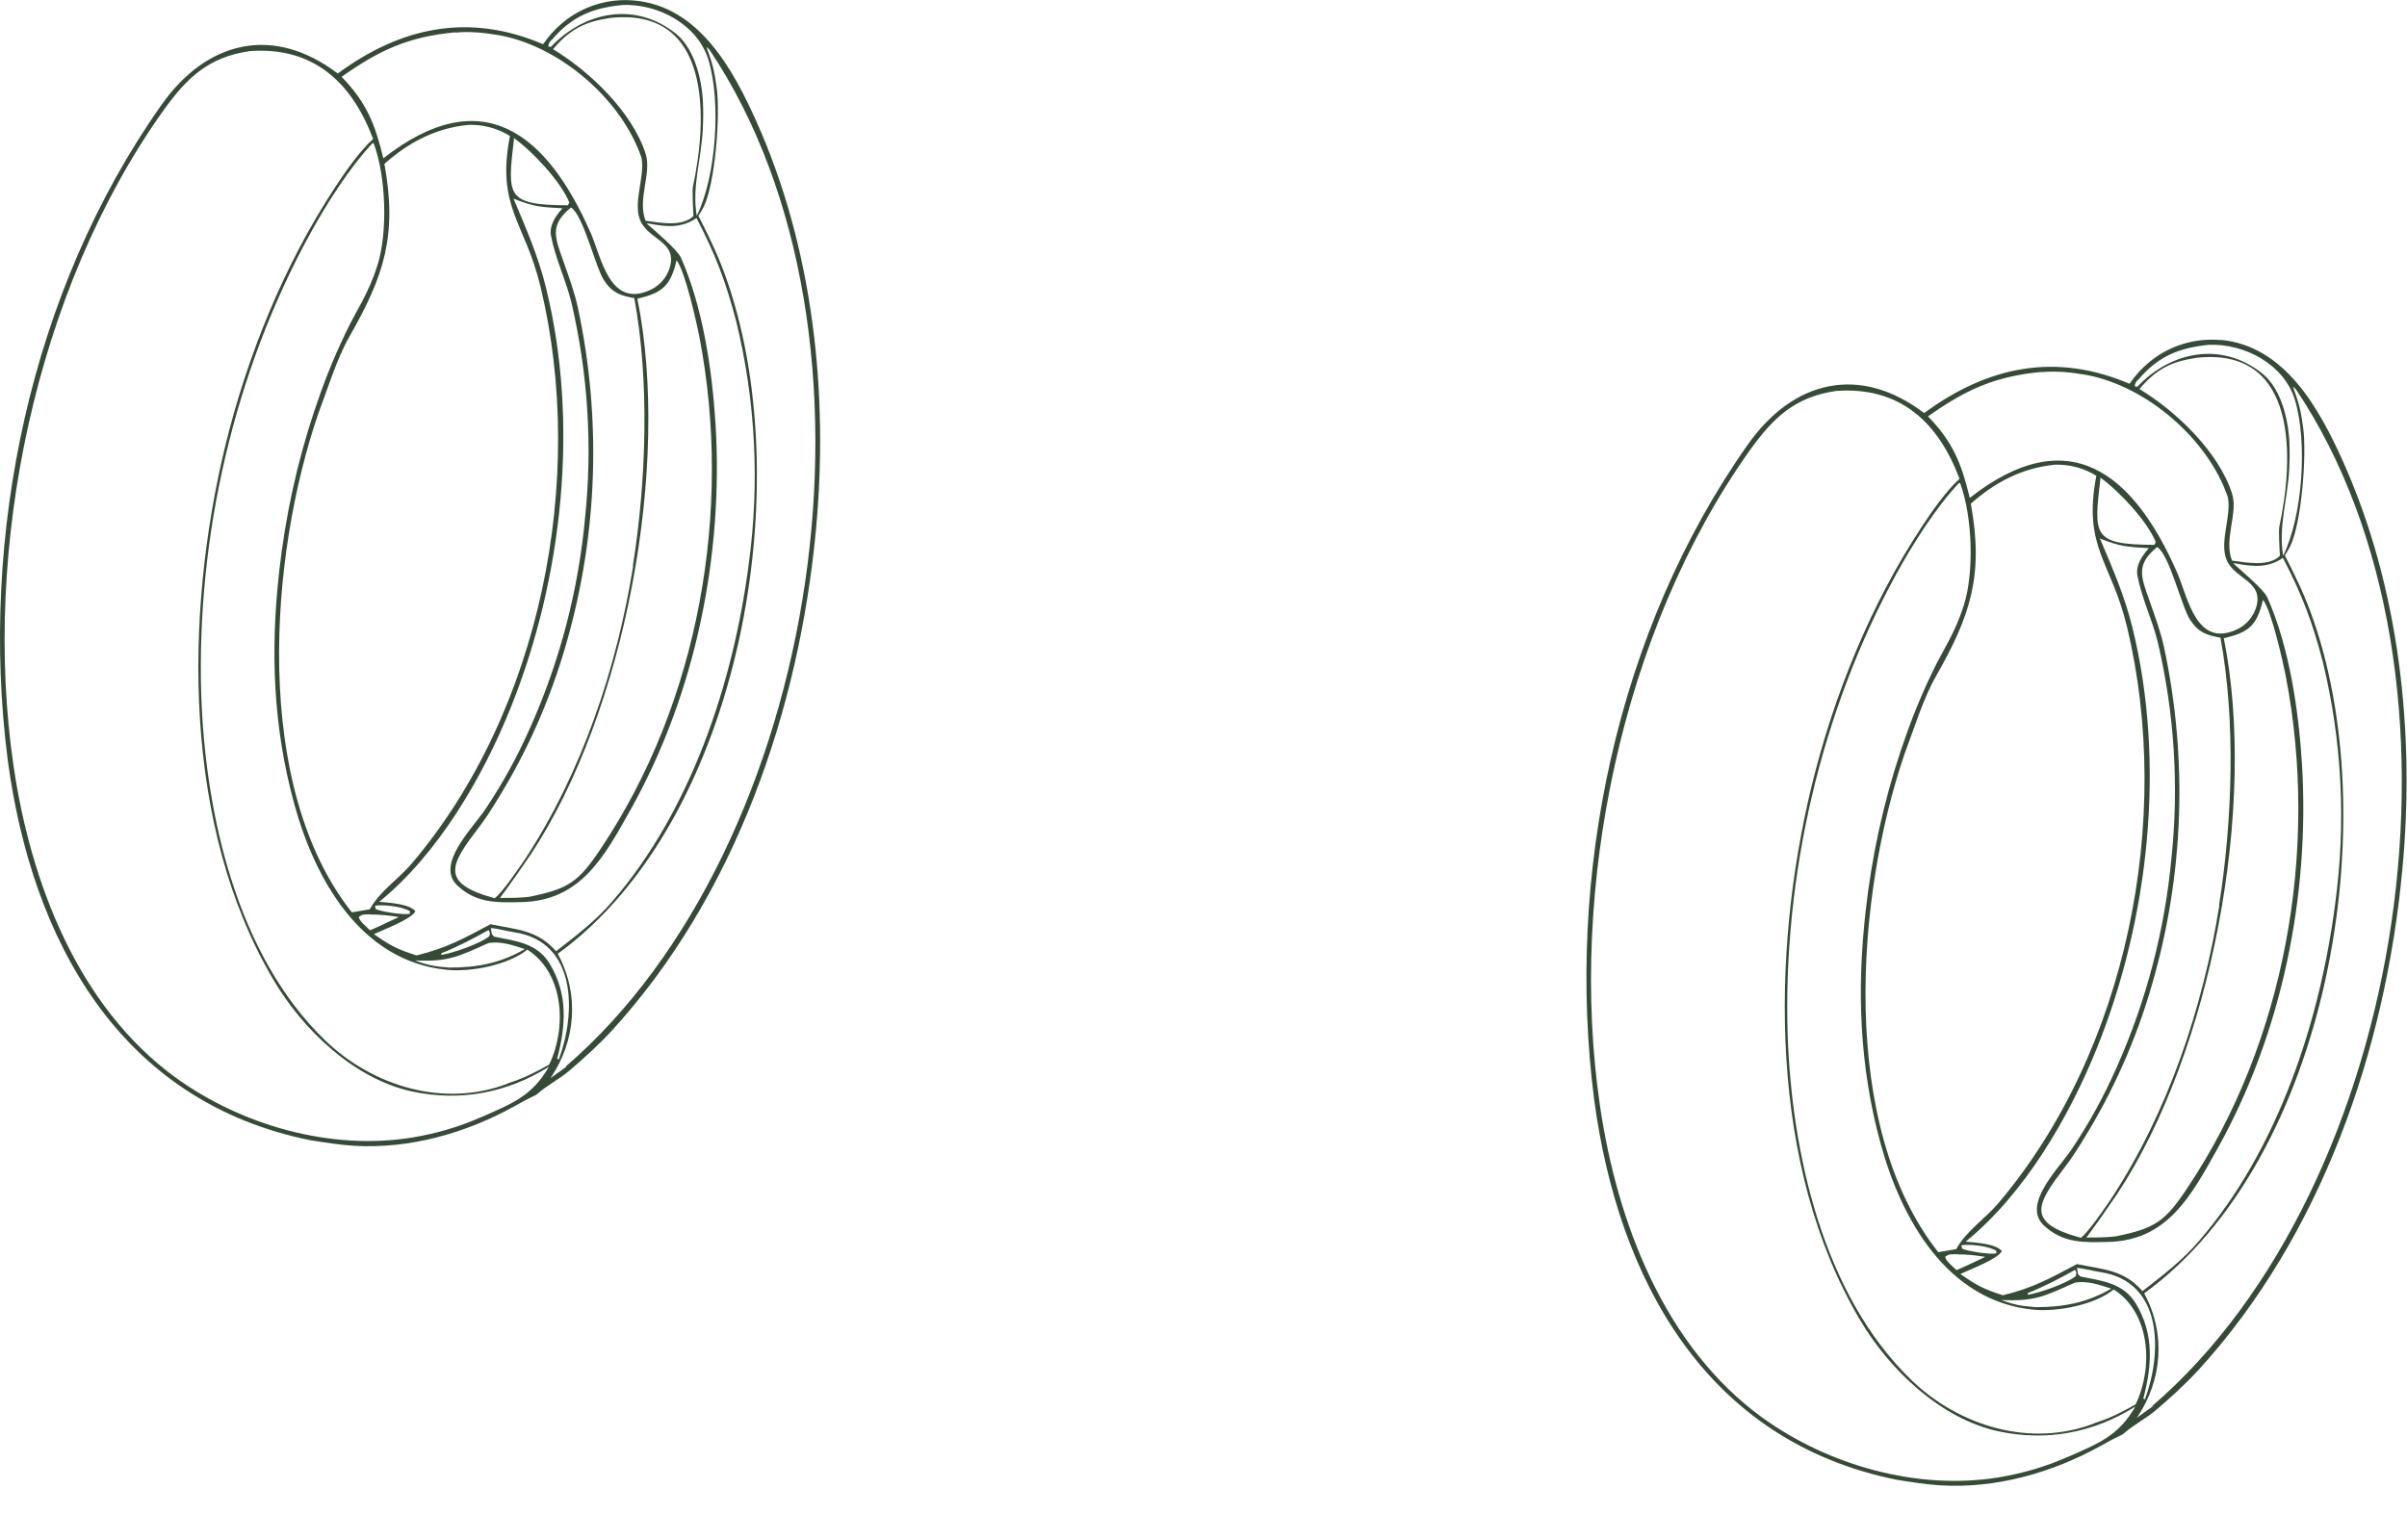
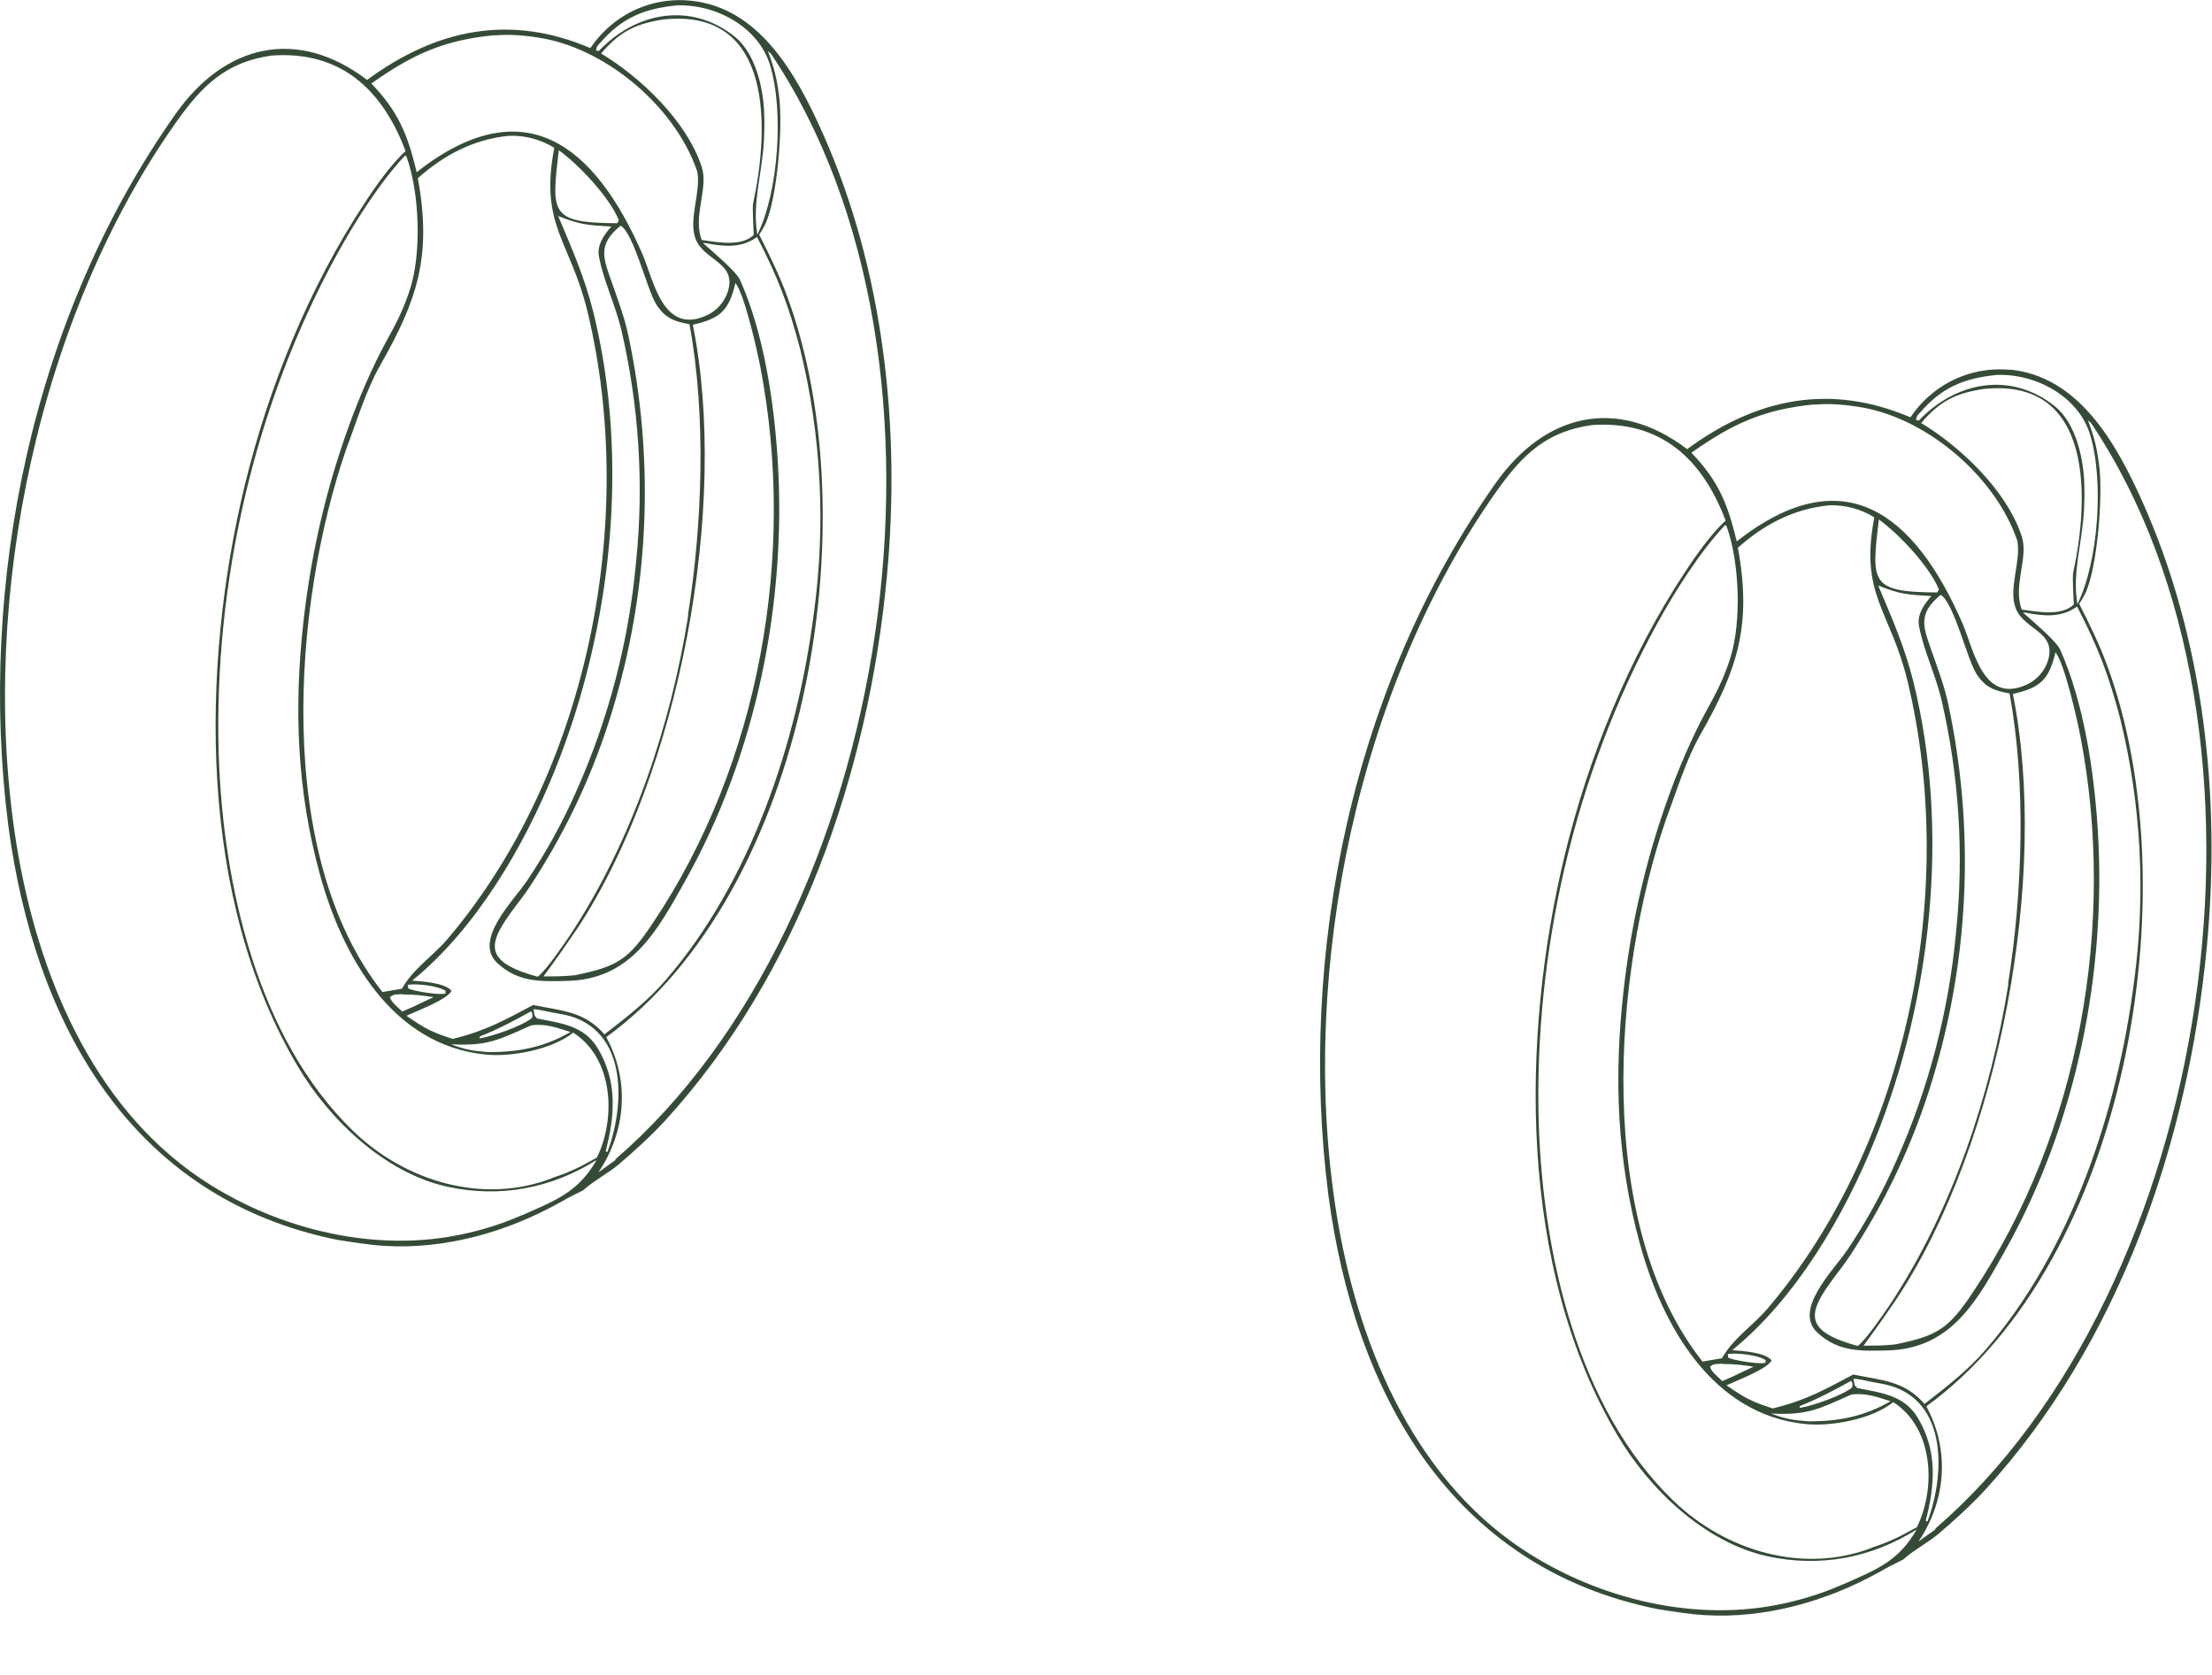
- <svg xmlns="http://www.w3.org/2000/svg" id="Layer_2" data-name="Layer 2" width="87.09" height="55.73" viewBox="0 0 87.09 55.73">
+ <svg xmlns="http://www.w3.org/2000/svg" id="Layer_2" data-name="Layer 2" width="73.63" height="55.73" viewBox="0 0 73.63 55.73">
  <g id="Layer_1-2" data-name="Layer 1">
    <g>
      <g>
-         <path d="M80.36,12.31c-.94-.09-1.88.2-2.6.8-.29.24-.49.47-.71.78-2.67-1.14-5.12-.64-7.43,1.06-2.33-1.77-4.74-1.19-6.38,1.14-4.74,6.71-6.6,15.61-5.56,23.71.87,6.5,4.03,12.37,10.96,13.76.51.08,1.06.17,1.57.2,2.02.12,4.05-.46,5.8-1.43.26-.15.53-.29.8-.42l.07-.06c.31-.27.81-.54,1.11-.8.51-.43,1.1-.97,1.55-1.46,4.46-4.88,6.77-11.6,7.38-18.1.47-4.96-.1-10.23-2.15-14.8-.86-1.91-2.1-4.17-4.42-4.39ZM77.36,13.75c.73-.86,1.48-1.16,2.56-1.27,1.3-.05,2.72.71,3.11,1.98.47,1.53.28,4.24-.42,5.65-.18-1.05.16-2.02.22-3.14.01-.26.02-.52.01-.78-.01-.89-.27-2.08-.97-2.66-1.49-1.2-3.33-.81-4.54.47l-.09-.02c.01-.11.04-.15.12-.24ZM75.08,46.42c.47-.07.86.08,1.31.22-.88.51-1.72.67-2.73.67-.52-.04-.77-.08-1.25-.26,1.22.06,1.57-.14,2.67-.63ZM73.37,46.84v-.04c.61-.24,1.15-.53,1.71-.84.06.13.05.07.03.22-.3.26-1.33.62-1.73.68h-.02ZM75.27,46.2c-.12-.11-.08-.11-.12-.31.28.02.56.11.84.15,2.29.34,2.24,2.94,1.62,4.6h-.02s-.04-.02-.04-.02c.31-1.19.4-2.33-.27-3.44-.46-.75-1.22-.82-2.01-.98ZM75.15,45.75c-.98.52-1.58.86-2.68,1.13-.71-.23-.92-.34-1.54-.77.36-.17,1.36-.54,1.5-.83-.22-.27-.96-.31-1.31-.34,2.12-1.72,3.74-4.49,4.76-7.03,1.88-4.68,2.49-10.29,1.27-15.22-.29-1.16-.71-2.11-1.17-3.2.76.3.96.3,1.77.35-.25.28-.49.63-.41,1.01.16.83.53,1.56.74,2.42.59,2.54.76,5.16.49,7.76-.24,2.62-.91,5.19-1.98,7.59-.46,1.05-1.01,2.05-1.65,3-.48.7-1.81,2-.97,2.75.69.63,1.43.6,2.29.58,2.16-.04,3.02-1.67,3.97-3.37,2.33-4.17,3.35-9.17,3.06-13.93-.12-1.94-.46-4.26-1.26-6.04-.14-.29-.95-.97-1.23-1.22h.07c.63.12,1.19.18,1.73-.2.7,1.35,1.06,2.3,1.44,3.75.7,2.87.85,5.85.45,8.78-.55,4.25-2.08,8.91-4.94,12.21-.59.69-1.31,1.24-2.03,1.8-.67-.77-1.4-.78-2.38-.98ZM71.31,18.23c.88-.78,1.85-1.29,3.03-1.41.53-.02,1.06.12,1.51.4-.5,2.6.54,3.09,1.11,5.47,1.67,6.95.01,15.35-4.65,20.85-.5.59-1.16,1-1.53,1.67l-.65.11c-3.61-4.57-2.99-12.88-1.21-18.06.33-.87.67-1.99,1.13-2.79,1.25-2.19,1.73-3.66,1.26-6.23ZM80.3,32.77c-.59,3.69-1.86,7.5-3.93,10.64-.21.31-.81,1.19-1.08,1.39-2.03-.55-1.59-1.23-.57-2.57.22-.28.46-.66.65-.97,1.1-1.77,1.94-3.68,2.51-5.68,1.14-3.95,1.28-8.13.42-12.15-.12-.56-.33-1.13-.52-1.67-.3-.86-.53-1.31.27-1.96.44.26.88,2.15,1.19,2.63.3.46.6.56,1.1.65.56,3.02.43,6.66-.05,9.68ZM80.46,23.1c.91-.21,1.2-.46,1.42-1.39.31.39.73,2.28.83,2.8,1.2,6.24-.02,13.19-3.57,18.49-.81,1.22-1.17,1.46-2.6,1.75-.35.04-.7.04-1.05.04.38-.51.75-1.04,1.11-1.57,3.42-5.17,5.08-14.09,3.86-20.13ZM77.95,19.72c-2.27-.01-2.19-.34-1.95-2.43.68.49,1.69,1.57,2,2.33l-.05.09ZM70.8,45.4c.4,0,.63.03,1.03.09l-.7.33-.34.15c-.15-.15-.37-.31-.41-.48.15-.12.19-.08.42-.1ZM70.97,45.07c.3-.05,1,.03,1.26.2v.09c-.2.06-1.08-.08-1.24-.17l-.02-.12ZM80.76,17.86c-.5-1.53-2.03-2.98-3.35-3.78.61-.72,1.14-.99,2.06-1.13,3.72-.41,3.52,3.72,3,6.11-.03.15.01.86.02,1.06-.41.4-1.21.24-1.73.17-.31-.76.23-1.74,0-2.42ZM73.87,13.47c.51-.05,1.05,0,1.62.1,2.19.41,4.41,2.33,5.12,4.43.13.68-.3,1.58-.06,2.23.27.74,1.38.78,1.08,1.76-.11.34-.35.62-.67.78-1.48.71-1.79-1.11-2.17-2.01-1.6-3.67-3.95-5.54-7.52-2.74-.3-1.25-.61-2.02-1.51-2.95,1.37-.97,2.42-1.45,4.11-1.61ZM74.79,52.74c-.79.35-1.62.59-2.47.73-2.94.48-6.17-.43-8.58-2.18-3.52-2.57-5.23-7.04-5.85-11.27-1.15-7.83.79-17.19,5.4-23.69.87-1.22,1.65-1.96,3.14-2.18,2.31-.17,3.7,1.13,4.47,3.18-.47.42-1.02,1.2-1.37,1.74-1.84,2.79-3.19,6.12-3.98,9.37-1.48,6.1-1.55,13.78,1.76,19.35,1.06,1.79,2.9,3.55,4.98,4.01,1.76.38,3.45.06,4.97-.89-.62,1.08-1.36,1.34-2.46,1.83ZM75.79,51.51c-2.31.9-4.9.11-6.63-1.56-3.2-3.09-4.34-8.22-4.48-12.54-.17-5.7,1.19-11.63,3.93-16.63.6-1.09,1.43-2.41,2.28-3.31.01.01.03.03.04.04.44,1.21.5,3.2.13,4.38-.34,1.08-.75,1.6-1.16,2.47-.47.98-.81,1.86-1.13,2.82-.63,1.89-1.05,3.84-1.27,5.82-.32,2.85-.22,5.61.55,8.41.74,2.7,2.39,5.68,5.51,5.99.87.09,2.23-.17,2.92-.73,1.34.86,1.43,2.84.79,4.16-.52.29-.9.49-1.47.67ZM77.89,50.9l-.57.41c.92-1.36,1.05-3.05.26-4.5,6.68-4.84,8.79-17.17,6.02-24.66-.26-.71-.59-1.38-.93-2.05.07-.1.13-.21.19-.32.42-.86.61-3.34.47-4.32-.08-.6-.16-.91-.37-1.47.03.03.09.07.11.1,6.93,10.33,4.02,28.86-5.19,36.79Z" style="fill: #364b37;" />
-         <path d="M70.1,55.73s0,0,0,0c0,0,.01,0,.02,0h-.03Z" style="fill: #364b37;" />
+         <path d="M66.9,12.31c-.94-.09-1.88.2-2.6.8-.29.24-.49.47-.71.78-2.67-1.14-5.12-.64-7.43,1.06-2.33-1.77-4.74-1.19-6.38,1.14-4.74,6.71-6.6,15.61-5.56,23.71.87,6.5,4.03,12.37,10.96,13.76.51.08,1.06.17,1.57.2,2.02.12,4.05-.46,5.8-1.43.26-.15.53-.29.8-.42l.07-.06c.31-.27.81-.54,1.11-.8.51-.43,1.1-.97,1.55-1.46,4.46-4.88,6.77-11.6,7.38-18.1.47-4.96-.1-10.23-2.15-14.8-.86-1.91-2.1-4.17-4.42-4.39ZM63.9,13.75c.73-.86,1.48-1.16,2.56-1.27,1.3-.05,2.72.71,3.11,1.98.47,1.53.28,4.24-.42,5.65-.18-1.05.16-2.02.22-3.14.01-.26.02-.52.01-.78-.01-.89-.27-2.08-.97-2.66-1.49-1.2-3.33-.81-4.54.47l-.09-.02c.01-.11.04-.15.12-.24ZM61.62,46.42c.47-.07.86.08,1.31.22-.88.51-1.72.67-2.73.67-.52-.04-.77-.08-1.25-.26,1.22.06,1.57-.14,2.67-.63ZM59.91,46.84v-.04c.61-.24,1.15-.53,1.71-.84.06.13.05.07.03.22-.3.26-1.33.62-1.73.68h-.02ZM61.82,46.2c-.12-.11-.08-.11-.12-.31.28.02.56.11.84.15,2.29.34,2.24,2.94,1.62,4.6h-.02s-.04-.02-.04-.02c.31-1.19.4-2.33-.27-3.44-.46-.75-1.22-.82-2.01-.98ZM61.69,45.75c-.98.52-1.58.86-2.68,1.13-.71-.23-.92-.34-1.54-.77.36-.17,1.36-.54,1.5-.83-.22-.27-.96-.31-1.31-.34,2.12-1.72,3.74-4.49,4.76-7.03,1.88-4.68,2.49-10.29,1.27-15.22-.29-1.16-.71-2.11-1.17-3.2.76.3.96.3,1.77.35-.25.28-.49.63-.41,1.01.16.83.53,1.56.74,2.42.59,2.54.76,5.16.49,7.76-.24,2.62-.91,5.19-1.98,7.59-.46,1.05-1.01,2.05-1.65,3-.48.7-1.81,2-.97,2.75.69.63,1.43.6,2.29.58,2.16-.04,3.02-1.67,3.97-3.37,2.33-4.17,3.35-9.17,3.06-13.93-.12-1.94-.46-4.26-1.26-6.04-.14-.29-.95-.97-1.23-1.22h.07c.63.12,1.19.18,1.73-.2.7,1.35,1.06,2.3,1.44,3.75.7,2.87.85,5.85.45,8.78-.55,4.25-2.08,8.91-4.94,12.21-.59.69-1.31,1.24-2.03,1.8-.67-.77-1.4-.78-2.38-.98ZM57.85,18.23c.88-.78,1.85-1.29,3.03-1.41.53-.02,1.06.12,1.51.4-.5,2.6.54,3.09,1.11,5.47,1.67,6.95.01,15.35-4.65,20.85-.5.59-1.16,1-1.53,1.67l-.65.11c-3.61-4.57-2.99-12.88-1.21-18.06.33-.87.67-1.99,1.13-2.79,1.25-2.19,1.73-3.66,1.26-6.23ZM66.85,32.77c-.59,3.69-1.86,7.5-3.93,10.64-.21.31-.81,1.19-1.08,1.39-2.03-.55-1.59-1.23-.57-2.57.22-.28.46-.66.65-.97,1.1-1.77,1.94-3.68,2.51-5.68,1.14-3.95,1.28-8.13.42-12.15-.12-.56-.33-1.13-.52-1.67-.3-.86-.53-1.31.27-1.96.44.26.88,2.15,1.19,2.63.3.46.6.56,1.1.65.56,3.02.43,6.66-.05,9.68ZM67,23.1c.91-.21,1.2-.46,1.42-1.39.31.39.73,2.28.83,2.8,1.2,6.24-.02,13.19-3.57,18.49-.81,1.22-1.17,1.46-2.6,1.75-.35.04-.7.04-1.05.04.38-.51.75-1.04,1.11-1.57,3.42-5.17,5.08-14.09,3.86-20.13ZM64.49,19.72c-2.27-.01-2.19-.34-1.95-2.43.68.49,1.69,1.57,2,2.33l-.05.09ZM57.34,45.4c.4,0,.63.03,1.03.09l-.7.33-.34.15c-.15-.15-.37-.31-.41-.48.15-.12.19-.08.42-.1ZM57.51,45.07c.3-.05,1,.03,1.26.2v.09c-.2.06-1.08-.08-1.24-.17l-.02-.12ZM67.3,17.86c-.5-1.53-2.03-2.98-3.35-3.78.61-.72,1.14-.99,2.06-1.13,3.72-.41,3.52,3.72,3,6.11-.03.15.01.86.02,1.06-.41.4-1.21.24-1.73.17-.31-.76.23-1.74,0-2.42ZM60.41,13.47c.51-.05,1.05,0,1.62.1,2.19.41,4.41,2.33,5.12,4.43.13.68-.3,1.58-.06,2.23.27.74,1.38.78,1.08,1.76-.11.34-.35.62-.67.78-1.48.71-1.79-1.11-2.17-2.01-1.6-3.67-3.95-5.54-7.52-2.74-.3-1.25-.61-2.02-1.51-2.95,1.37-.97,2.42-1.45,4.11-1.61ZM61.33,52.74c-.79.35-1.62.59-2.47.73-2.94.48-6.17-.43-8.58-2.18-3.52-2.57-5.23-7.04-5.85-11.27-1.15-7.83.79-17.19,5.4-23.69.87-1.22,1.65-1.96,3.14-2.18,2.31-.17,3.7,1.13,4.47,3.18-.47.42-1.02,1.2-1.37,1.74-1.84,2.79-3.19,6.12-3.98,9.37-1.48,6.1-1.55,13.78,1.76,19.35,1.06,1.79,2.9,3.55,4.98,4.01,1.76.38,3.45.06,4.97-.89-.62,1.08-1.36,1.34-2.46,1.83ZM62.33,51.51c-2.31.9-4.9.11-6.63-1.56-3.2-3.09-4.34-8.22-4.48-12.54-.17-5.7,1.19-11.63,3.93-16.63.6-1.09,1.43-2.41,2.28-3.31.01.01.03.03.04.04.44,1.21.5,3.2.13,4.38-.34,1.08-.75,1.6-1.16,2.47-.47.98-.81,1.86-1.13,2.82-.63,1.89-1.05,3.84-1.27,5.82-.32,2.85-.22,5.61.55,8.41.74,2.7,2.39,5.68,5.51,5.99.87.09,2.23-.17,2.92-.73,1.34.86,1.43,2.84.79,4.16-.52.29-.9.49-1.47.67ZM64.43,50.9l-.57.41c.92-1.36,1.05-3.05.26-4.5,6.68-4.84,8.79-17.17,6.02-24.66-.26-.71-.59-1.38-.93-2.05.07-.1.13-.21.19-.32.42-.86.61-3.34.47-4.32-.08-.6-.16-.91-.37-1.47.03.03.09.07.11.1,6.93,10.33,4.02,28.86-5.19,36.79Z" style="fill: #364b37;" />
+         <path d="M56.65,55.73s0,0,0,0c0,0,.01,0,.02,0h-.03Z" style="fill: #364b37;" />
      </g>
      <g>
        <path d="M22.96.02c-.94-.09-1.88.2-2.6.8-.29.24-.49.47-.71.78-2.67-1.14-5.12-.64-7.43,1.06-2.33-1.77-4.74-1.19-6.38,1.14C1.1,10.51-.76,19.41.28,27.51c.87,6.5,4.03,12.37,10.96,13.76.51.08,1.06.17,1.57.2,2.02.12,4.05-.46,5.8-1.43.26-.15.53-.29.8-.42l.07-.06c.31-.27.81-.54,1.11-.8.51-.43,1.1-.97,1.55-1.46,4.46-4.88,6.77-11.6,7.38-18.1.47-4.96-.1-10.23-2.15-14.8C26.52,2.5,25.28.23,22.96.02ZM19.96,1.45c.73-.86,1.48-1.16,2.56-1.27,1.3-.05,2.72.71,3.11,1.98.47,1.53.28,4.24-.42,5.65-.18-1.05.16-2.02.22-3.14.01-.26.02-.52.01-.78-.01-.89-.27-2.08-.97-2.66-1.49-1.2-3.33-.81-4.54.47l-.09-.02c.01-.11.04-.15.12-.24ZM17.68,34.13c.47-.07.86.08,1.31.22-.88.51-1.72.67-2.73.67-.52-.04-.77-.08-1.25-.26,1.22.06,1.57-.14,2.67-.63ZM15.97,34.54v-.04c.61-.24,1.15-.53,1.71-.84.06.13.05.07.03.22-.3.26-1.33.62-1.73.68h-.02ZM17.88,33.9c-.12-.11-.08-.11-.12-.31.28.02.56.11.84.15,2.29.34,2.24,2.94,1.62,4.6h-.02s-.04-.02-.04-.02c.31-1.19.4-2.33-.27-3.44-.46-.75-1.22-.82-2.01-.98ZM17.75,33.45c-.98.52-1.58.86-2.68,1.13-.71-.23-.92-.34-1.54-.77.36-.17,1.36-.54,1.5-.83-.22-.27-.96-.31-1.31-.34,2.12-1.72,3.74-4.49,4.76-7.03,1.88-4.68,2.49-10.29,1.27-15.22-.29-1.16-.71-2.11-1.17-3.2.76.3.96.3,1.77.35-.25.28-.49.63-.41,1.01.16.83.53,1.56.74,2.42.59,2.54.76,5.16.49,7.76-.24,2.62-.91,5.19-1.98,7.59-.46,1.05-1.01,2.05-1.65,3-.48.7-1.81,2-.97,2.75.69.63,1.43.6,2.29.58,2.16-.04,3.02-1.67,3.97-3.37,2.33-4.17,3.35-9.17,3.06-13.93-.12-1.94-.46-4.26-1.26-6.04-.14-.29-.95-.97-1.23-1.22h.07c.63.12,1.19.18,1.73-.2.7,1.35,1.06,2.3,1.44,3.75.7,2.87.85,5.85.45,8.78-.55,4.25-2.08,8.91-4.94,12.21-.59.69-1.31,1.24-2.03,1.8-.67-.77-1.4-.78-2.38-.98ZM13.91,5.93c.88-.78,1.85-1.29,3.03-1.41.53-.02,1.06.12,1.51.4-.5,2.6.54,3.09,1.11,5.47,1.67,6.95.01,15.35-4.65,20.85-.5.59-1.16,1-1.53,1.67l-.65.11c-3.61-4.57-2.99-12.88-1.21-18.06.33-.87.67-1.99,1.13-2.79,1.25-2.19,1.73-3.66,1.26-6.23ZM22.91,20.48c-.59,3.69-1.86,7.5-3.93,10.64-.21.31-.81,1.19-1.08,1.39-2.03-.55-1.59-1.23-.57-2.57.22-.28.46-.66.65-.97,1.1-1.77,1.94-3.68,2.51-5.68,1.14-3.95,1.28-8.13.42-12.15-.12-.56-.33-1.13-.52-1.67-.3-.86-.53-1.31.27-1.96.44.26.88,2.15,1.19,2.63.3.46.6.56,1.1.65.56,3.02.43,6.66-.05,9.68ZM23.06,10.81c.91-.21,1.2-.46,1.42-1.39.31.39.73,2.28.83,2.8,1.2,6.24-.02,13.19-3.57,18.49-.81,1.22-1.17,1.46-2.6,1.75-.35.04-.7.04-1.05.04.38-.51.75-1.04,1.11-1.57,3.42-5.17,5.08-14.09,3.86-20.13ZM20.55,7.43c-2.27-.01-2.19-.34-1.95-2.43.68.49,1.69,1.57,2,2.33l-.05.09ZM13.4,33.1c.4,0,.63.03,1.03.09l-.7.33-.34.15c-.15-.15-.37-.31-.41-.48.15-.12.19-.08.42-.1ZM13.57,32.78c.3-.05,1,.03,1.26.2v.09c-.2.06-1.08-.08-1.24-.17l-.02-.12ZM23.36,5.56c-.5-1.53-2.03-2.98-3.35-3.78.61-.72,1.14-.99,2.06-1.13,3.72-.41,3.52,3.72,3,6.11-.03.15.01.86.02,1.06-.41.4-1.21.24-1.73.17-.31-.76.23-1.74,0-2.42ZM16.47,1.18c.51-.05,1.05,0,1.62.1,2.19.41,4.41,2.33,5.12,4.43.13.68-.3,1.58-.06,2.23.27.74,1.38.78,1.08,1.76-.11.34-.35.62-.67.78-1.48.71-1.79-1.11-2.17-2.01-1.6-3.67-3.95-5.54-7.52-2.74-.3-1.25-.61-2.02-1.51-2.95,1.37-.97,2.42-1.45,4.11-1.61ZM17.39,40.44c-.79.35-1.62.59-2.47.73-2.94.48-6.17-.43-8.58-2.18-3.52-2.57-5.23-7.04-5.85-11.27C-.66,19.89,1.28,10.52,5.89,4.03c.87-1.22,1.65-1.96,3.14-2.18,2.31-.17,3.7,1.13,4.47,3.18-.47.42-1.02,1.2-1.37,1.74-1.84,2.79-3.19,6.12-3.98,9.37-1.48,6.1-1.55,13.78,1.76,19.35,1.06,1.79,2.9,3.55,4.98,4.01,1.76.38,3.45.06,4.97-.89-.62,1.08-1.36,1.34-2.46,1.83ZM18.39,39.21c-2.31.9-4.9.11-6.63-1.56-3.2-3.09-4.34-8.22-4.48-12.54-.17-5.7,1.19-11.63,3.93-16.63.6-1.09,1.43-2.41,2.28-3.31.01.01.03.03.04.04.44,1.21.5,3.2.13,4.38-.34,1.08-.75,1.6-1.16,2.47-.47.98-.81,1.86-1.13,2.82-.63,1.89-1.05,3.84-1.27,5.82-.32,2.85-.22,5.61.55,8.41.74,2.7,2.39,5.68,5.51,5.99.87.09,2.23-.17,2.92-.73,1.34.86,1.43,2.84.79,4.16-.52.29-.9.49-1.47.67ZM20.49,38.61l-.57.41c.92-1.36,1.05-3.05.26-4.5,6.68-4.84,8.79-17.17,6.02-24.66-.26-.71-.59-1.38-.93-2.05.07-.1.13-.21.19-.32.42-.86.61-3.34.47-4.32-.08-.6-.16-.91-.37-1.47.03.03.09.07.11.1,6.93,10.33,4.02,28.86-5.19,36.79Z" style="fill: #364b37;" />
        <path d="M12.71,43.43s0,0,0,0c0,0,.01,0,.02,0h-.03Z" style="fill: #364b37;" />
      </g>
    </g>
  </g>
</svg>
